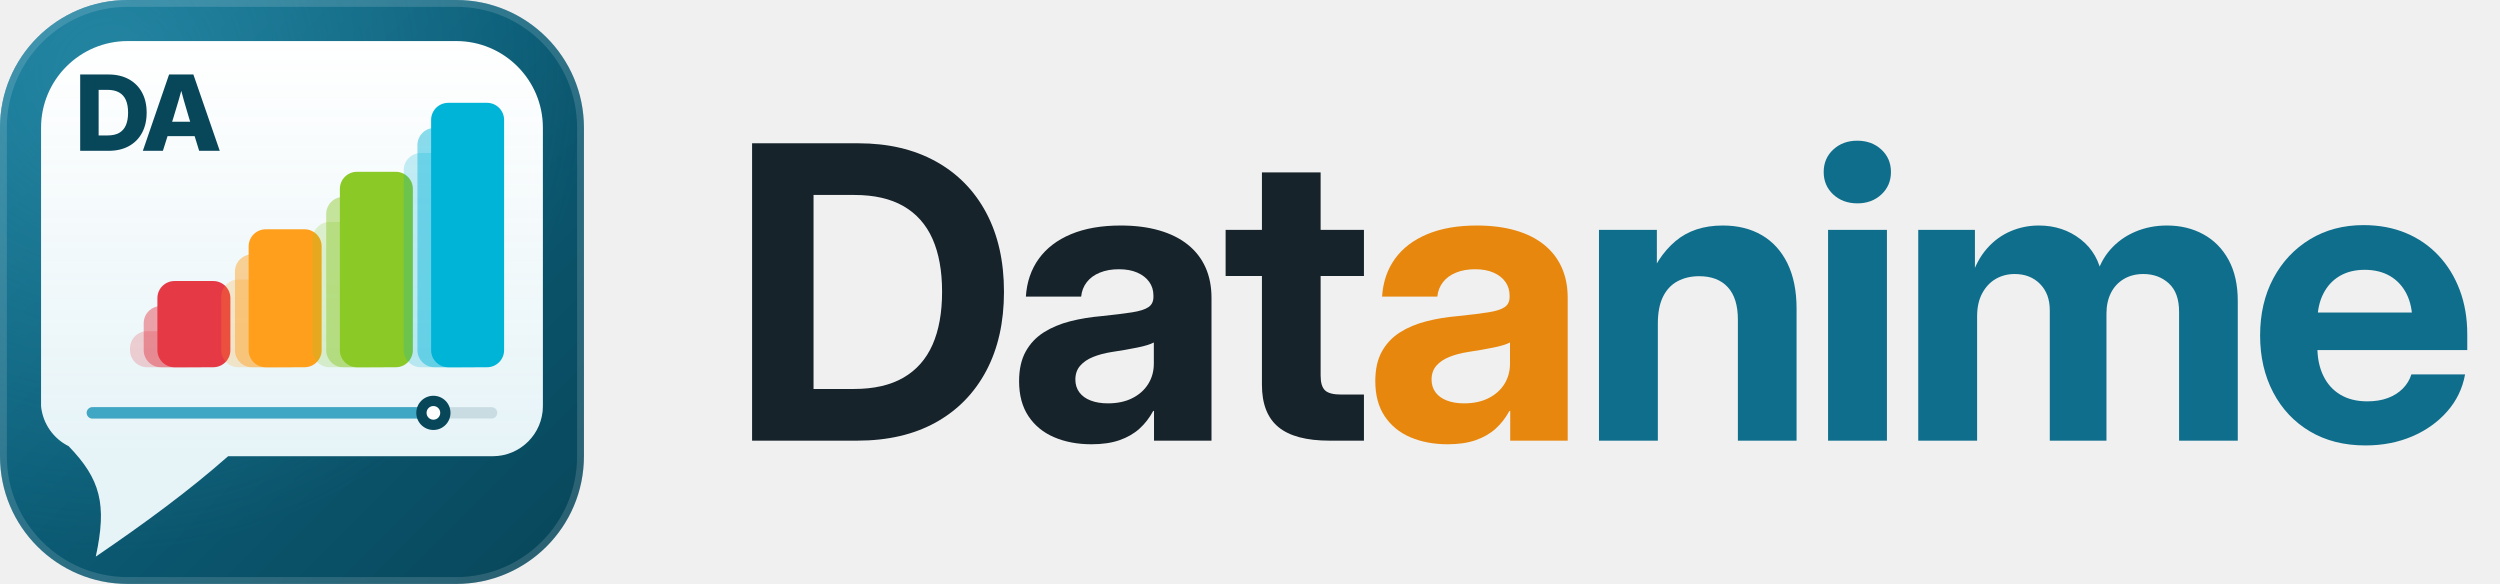
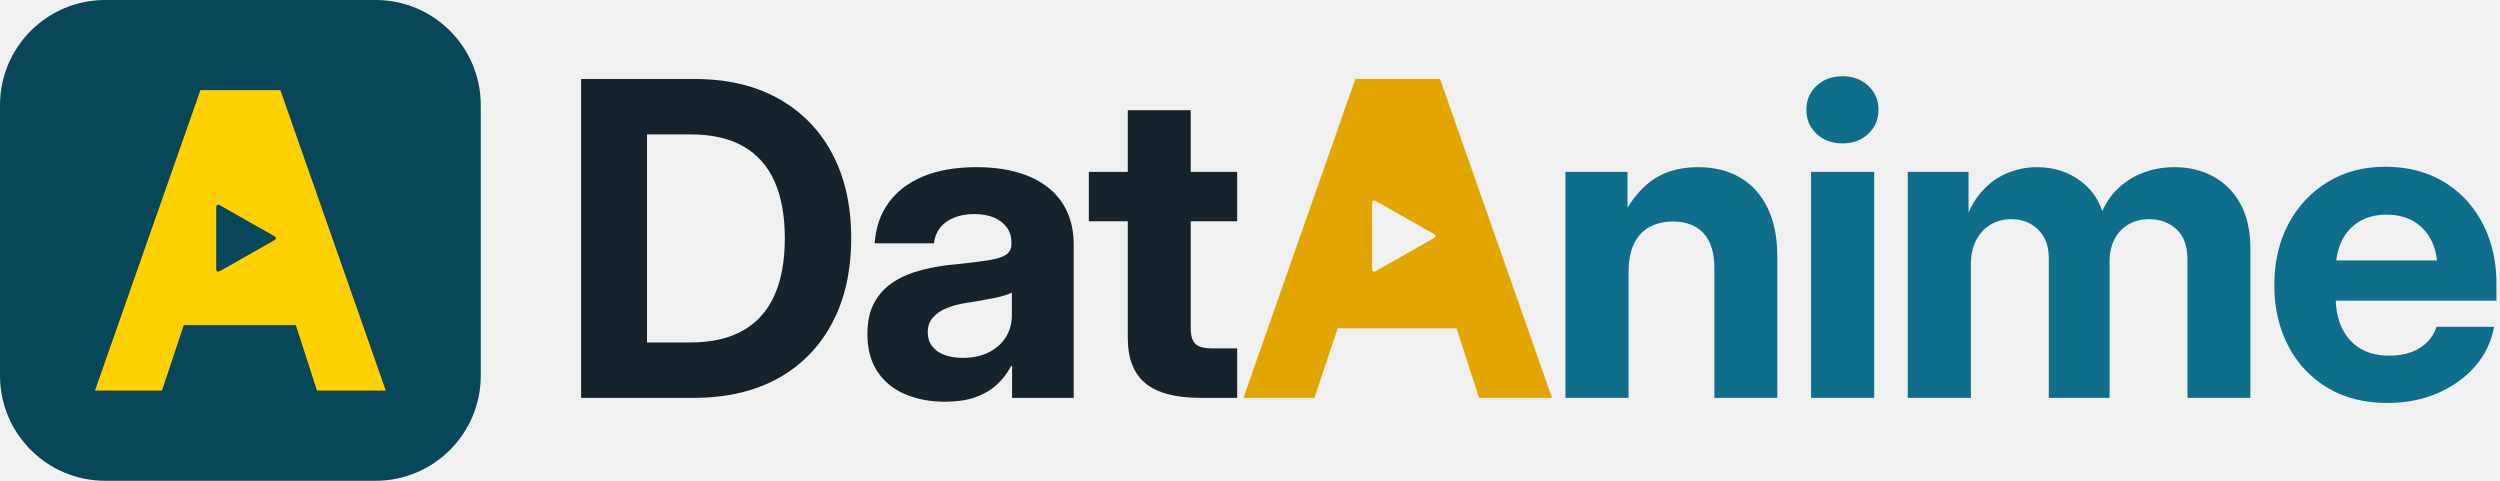
- <svg xmlns="http://www.w3.org/2000/svg" viewBox="0 0 685 160" width="685" height="160">
-   <defs />
-   <g transform="scale(0.3125)">
-     <defs>
-       <linearGradient id="p0li-bg" x1="0" y1="0" x2="512" y2="512" gradientUnits="userSpaceOnUse">
-         <stop offset="0" stop-color="#0E6E8C" />
-         <stop offset="1" stop-color="#08465A" />
-       </linearGradient>
-       <radialGradient id="p0li-glow" cx="96" cy="64" r="420" gradientUnits="userSpaceOnUse">
-         <stop offset="0" stop-color="#3FA7C4" stop-opacity="0.45" />
-         <stop offset="1" stop-color="#3FA7C4" stop-opacity="0" />
-       </radialGradient>
-       <linearGradient id="p0li-tint" x1="0" y1="36" x2="0" y2="400" gradientUnits="userSpaceOnUse">
-         <stop offset="0" stop-color="#3FA7C4" stop-opacity="0" />
-         <stop offset="1" stop-color="#3FA7C4" stop-opacity="0.13" />
-       </linearGradient>
-     </defs>
-     <rect width="512" height="512" rx="112" fill="url(#p0li-bg)" />
-     <rect width="512" height="512" rx="112" fill="url(#p0li-glow)" />
-     <rect x="3" y="3" width="506" height="506" rx="109" fill="none" stroke="#FFFFFF" stroke-opacity="0.14" stroke-width="6" />
-     <path d="M112 36 H400 A76 76 0 0 1 476 112 V356 A44 44 0 0 1 432 400 H200 C166 430 128 458 84 488 C94 442 88 420 60.2 391.2 A44 44 0 0 1 36 356 V112 A76 76 0 0 1 112 36 Z" fill="#FFFFFF" />
-     <path d="M112 36 H400 A76 76 0 0 1 476 112 V356 A44 44 0 0 1 432 400 H200 C166 430 128 458 84 488 C94 442 88 420 60.2 391.2 A44 44 0 0 1 36 356 V112 A76 76 0 0 1 112 36 Z" fill="url(#p0li-tint)" />
-     <rect x="114" y="290.4" width="64" height="31.6" rx="15" fill="#E63946" fill-opacity="0.22" />
-     <rect x="126" y="268.4" width="64" height="53.6" rx="15" fill="#E63946" fill-opacity="0.45" />
-     <rect x="138" y="246.4" width="64" height="75.6" rx="15" fill="#E63946" />
-     <rect x="194" y="245.04" width="64" height="76.96" rx="15" fill="#FF9F1C" fill-opacity="0.22" />
-     <rect x="206" y="223.04" width="64" height="98.96" rx="15" fill="#FF9F1C" fill-opacity="0.45" />
-     <rect x="218" y="201.04" width="64" height="120.96" rx="15" fill="#FF9F1C" />
-     <rect x="274" y="194.64" width="64" height="127.36" rx="15" fill="#8AC926" fill-opacity="0.22" />
-     <rect x="286" y="172.64" width="64" height="149.36" rx="15" fill="#8AC926" fill-opacity="0.45" />
-     <rect x="298" y="150.64" width="64" height="171.36" rx="15" fill="#8AC926" />
-     <rect x="354" y="134.16" width="64" height="187.84" rx="15" fill="#00B4D8" fill-opacity="0.22" />
-     <rect x="366" y="112.16" width="64" height="209.84" rx="15" fill="#00B4D8" fill-opacity="0.45" />
-     <rect x="378" y="90.16" width="64" height="231.84" rx="15" fill="#00B4D8" />
-     <rect x="76" y="357" width="360" height="10" rx="5" fill="#08465A" fill-opacity="0.14" />
-     <rect x="76" y="357" width="304" height="10" rx="5" fill="#3FA7C4" />
-     <circle cx="380" cy="362" r="15" fill="#08465A" />
-     <circle cx="380" cy="362" r="6" fill="#FFFFFF" />
-     <path d="M95.15 132.24H77.37V118.76H94.35Q100.5 118.76 104.48 116.52Q108.45 114.27 110.38 109.8Q112.31 105.33 112.31 98.77Q112.31 92.17 110.36 87.72Q108.41 83.28 104.39 81.03Q100.37 78.78 94.17 78.78H77.1V65.31H95.15Q105.35 65.31 112.88 69.42Q120.4 73.53 124.49 81.03Q128.58 88.53 128.58 98.77Q128.58 109.02 124.51 116.52Q120.45 124.02 112.97 128.13Q105.49 132.24 95.15 132.24ZM86.48 65.31V132.24H70.31V65.31ZM125.25 132.24 148.25 65.31H169.55L192.68 132.24H174.62L165.55 102.82Q163.35 95.45 161.19 87.95Q159.03 80.45 156.79 71.69H161.15Q158.81 80.45 156.63 87.95Q154.45 95.45 152.16 102.82L142.82 132.24ZM141.02 119.35V106.72H176.91V119.35Z" fill="#08465A" />
+ <svg xmlns="http://www.w3.org/2000/svg" viewBox="0 0 416.0 80" width="416.0" height="80" role="img" aria-label="Datanime">
+   <svg x="0" y="0" width="80" height="80" viewBox="0 0 32 32">
+     <rect width="32" height="32" rx="7" fill="#08465A" />
+     <path d="M13.34 6L18.66 6L25.68 26L21.1 26L19.69 21.64L12.23 21.64L10.78 26L6.32 26ZM14.39 17.86L14.39 17.92L14.4 17.97L14.41 18.01L14.43 18.04L14.45 18.07L14.48 18.08L14.52 18.08L14.55 18.08L14.6 18.06L14.65 18.04L18.24 16L18.28 15.97L18.32 15.94L18.35 15.91L18.36 15.88L18.37 15.85L18.36 15.82L18.35 15.79L18.32 15.76L18.28 15.74L18.24 15.71L14.65 13.67L14.6 13.64L14.55 13.63L14.52 13.62L14.48 13.63L14.45 13.64L14.43 13.66L14.41 13.69L14.4 13.74L14.39 13.79L14.39 13.85Z" fill="#FFD000" fill-rule="evenodd" />
+   </svg>
+   <g transform="translate(-37.488 -12.419) scale(0.65116)">
+     <path d="M234.84 120.74H213.78V106.58H233.96Q242.16 106.58 247.52 103.49Q252.88 100.4 255.51 94.46Q258.13 88.53 258.13 79.95Q258.13 71.36 255.51 65.45Q252.88 59.55 247.55 56.48Q242.22 53.42 234.12 53.42H213.4V39.26H235.16Q247.41 39.26 256.38 44.21Q265.35 49.16 270.22 58.29Q275.09 67.42 275.09 79.95Q275.09 92.47 270.22 101.63Q265.35 110.79 256.36 115.77Q247.36 120.74 234.84 120.74ZM222.91 39.26V120.74H206.07V39.26Z" fill="#16232A" />
+     <path d="M299.08 121.73Q293.34 121.73 288.86 119.81Q284.37 117.9 281.8 114.04Q279.23 110.19 279.23 104.45Q279.23 99.58 281.04 96.32Q282.84 93.07 285.99 91.07Q289.13 89.08 293.2 88.04Q297.28 87 301.76 86.62Q307.07 86.07 310.18 85.58Q313.3 85.09 314.67 84.16Q316.04 83.23 316.04 81.37V80.98Q316.04 78.85 314.89 77.24Q313.74 75.62 311.63 74.7Q309.53 73.77 306.57 73.77Q303.62 73.77 301.35 74.7Q299.08 75.62 297.77 77.32Q296.46 79.02 296.24 81.26H281.09Q281.47 75.3 284.62 70.92Q287.76 66.55 293.45 64.17Q299.14 61.79 307.07 61.79Q312.97 61.79 317.62 63.13Q322.27 64.47 325.47 67.04Q328.67 69.61 330.31 73.27Q331.95 76.94 331.95 81.59V120.74H316.2V112.59H315.98Q314.45 115.44 312.21 117.46Q309.97 119.48 306.74 120.61Q303.51 121.73 299.08 121.73ZM303.57 110.52Q307.45 110.52 310.27 109.09Q313.08 107.67 314.61 105.21Q316.15 102.75 316.15 99.63V93.84Q315.43 94.22 314.29 94.57Q313.14 94.93 311.61 95.23Q310.07 95.53 308.27 95.86Q306.47 96.19 304.55 96.46Q301.76 96.9 299.52 97.8Q297.28 98.7 295.97 100.21Q294.65 101.71 294.65 104.01Q294.65 106.03 295.75 107.51Q296.84 108.98 298.86 109.75Q300.89 110.52 303.57 110.52Z" fill="#16232A" />
+     <path d="M373.72 62.99V75.62H335.82V62.99ZM345.77 47.24H361.85V102.91Q361.85 105.81 363.06 106.96Q364.26 108.11 367.54 108.11Q368.91 108.11 370.79 108.11Q372.68 108.11 373.72 108.11V120.74Q372.24 120.74 369.62 120.74Q366.99 120.74 364.31 120.74Q354.8 120.74 350.29 117.02Q345.77 113.3 345.77 105.43Z" fill="#16232A" />
+     <path d="M403.92 39.26L425.57 39.26L454.18 120.74L435.53 120.74L429.79 102.97L399.41 102.97L393.47 120.74L375.32 120.74ZM408.19 87.57L408.2 87.81L408.23 88.02L408.28 88.19L408.36 88.32L408.45 88.42L408.57 88.47L408.7 88.49L408.86 88.46L409.04 88.4L409.24 88.3L423.86 79.99L424.05 79.87L424.2 79.75L424.3 79.63L424.36 79.52L424.39 79.4L424.36 79.28L424.3 79.16L424.2 79.04L424.05 78.92L423.86 78.8L409.24 70.49L409.04 70.39L408.86 70.33L408.7 70.31L408.57 70.32L408.45 70.38L408.36 70.47L408.28 70.6L408.23 70.77L408.2 70.98L408.19 71.23Z" fill="#E3A600" fill-rule="evenodd" />
+     <path d="M473.74 88.64V120.74H457.61V62.99H473.47V78.03H470.74Q473.47 70.38 478.56 66.08Q483.64 61.79 491.52 61.79Q497.7 61.79 502.24 64.44Q506.77 67.09 509.26 72.18Q511.75 77.27 511.75 84.59V120.74H495.67V87.55Q495.67 81.7 492.91 78.69Q490.15 75.68 485.06 75.68Q481.73 75.68 479.16 77.05Q476.59 78.41 475.16 81.29Q473.74 84.16 473.74 88.64Z" fill="#0E6E8C" />
+     <path d="M520.38 120.74V62.99H536.51V120.74ZM528.42 55.72Q524.43 55.72 521.8 53.29Q519.18 50.85 519.18 47.13Q519.18 43.41 521.8 40.98Q524.43 38.55 528.36 38.55Q532.36 38.55 534.98 40.98Q537.61 43.41 537.61 47.13Q537.61 50.85 534.98 53.29Q532.36 55.72 528.42 55.72Z" fill="#0E6E8C" />
+     <path d="M545.09 120.74V62.99H560.62V76.01H559.64Q561.17 71.2 563.96 68.05Q566.74 64.91 570.41 63.35Q574.07 61.79 578.12 61.79Q584.74 61.79 589.6 65.59Q594.47 69.39 595.51 76.01H593.81Q594.91 71.58 597.7 68.41Q600.49 65.23 604.51 63.51Q608.53 61.79 613.23 61.79Q618.81 61.79 623.21 64.2Q627.61 66.6 630.13 71.22Q632.64 75.84 632.64 82.46V120.74H616.56V85.41Q616.56 80.22 613.75 77.65Q610.93 75.08 606.78 75.08Q603.71 75.08 601.42 76.45Q599.12 77.81 597.89 80.25Q596.66 82.68 596.66 85.96V120.74H581.13V84.98Q581.13 80.49 578.45 77.79Q575.77 75.08 571.5 75.08Q568.66 75.08 566.33 76.42Q564.01 77.76 562.62 80.36Q561.22 82.95 561.22 86.67V120.74Z" fill="#0E6E8C" />
+     <path d="M667.63 122.05Q658.88 122.05 652.4 118.2Q645.92 114.34 642.34 107.51Q638.76 100.67 638.76 91.92Q638.76 83.06 642.39 76.25Q646.03 69.45 652.43 65.56Q658.83 61.68 667.09 61.68Q673.48 61.68 678.68 63.84Q683.87 66 687.65 70.02Q691.42 74.04 693.47 79.51Q695.52 84.98 695.52 91.59V95.91H644.5V85.63H687.76L680.48 88.09Q680.48 83.72 678.9 80.55Q677.31 77.38 674.39 75.65Q671.46 73.93 667.41 73.93Q663.42 73.93 660.52 75.65Q657.62 77.38 656.04 80.55Q654.45 83.72 654.45 88.09V95.09Q654.45 99.58 656.07 102.94Q657.68 106.3 660.74 108.14Q663.8 109.97 668.12 109.97Q671.3 109.97 673.73 109.07Q676.16 108.16 677.83 106.5Q679.5 104.83 680.21 102.59H694.92Q693.88 108.33 690.05 112.7Q686.23 117.08 680.43 119.57Q674.63 122.05 667.63 122.05Z" fill="#0E6E8C" />
  </g>
-   <path d="M234.84 120.74H213.78V106.58H233.96Q242.16 106.58 247.52 103.49Q252.88 100.4 255.51 94.46Q258.13 88.53 258.13 79.95Q258.13 71.36 255.51 65.45Q252.88 59.55 247.55 56.48Q242.22 53.42 234.12 53.42H213.4V39.26H235.16Q247.41 39.26 256.38 44.21Q265.35 49.16 270.22 58.29Q275.09 67.42 275.09 79.95Q275.09 92.47 270.22 101.63Q265.35 110.79 256.36 115.77Q247.36 120.74 234.84 120.74ZM222.91 39.26V120.74H206.07V39.26Z" fill="#16232A" />
-   <path d="M299.08 121.73Q293.34 121.73 288.86 119.81Q284.37 117.9 281.8 114.04Q279.23 110.19 279.23 104.45Q279.23 99.58 281.04 96.32Q282.84 93.07 285.99 91.07Q289.13 89.08 293.2 88.04Q297.28 87 301.76 86.62Q307.07 86.07 310.18 85.58Q313.3 85.09 314.67 84.16Q316.04 83.23 316.04 81.37V80.98Q316.04 78.85 314.89 77.24Q313.74 75.62 311.63 74.7Q309.53 73.77 306.57 73.77Q303.62 73.77 301.35 74.7Q299.08 75.62 297.77 77.32Q296.46 79.02 296.24 81.26H281.09Q281.47 75.3 284.62 70.92Q287.76 66.55 293.45 64.17Q299.14 61.79 307.07 61.79Q312.97 61.79 317.62 63.13Q322.27 64.47 325.47 67.04Q328.67 69.61 330.31 73.27Q331.95 76.94 331.95 81.59V120.74H316.2V112.59H315.98Q314.45 115.44 312.21 117.46Q309.97 119.48 306.74 120.61Q303.51 121.73 299.08 121.73ZM303.57 110.52Q307.45 110.52 310.27 109.09Q313.08 107.67 314.61 105.21Q316.15 102.75 316.15 99.63V93.84Q315.43 94.22 314.29 94.57Q313.14 94.93 311.61 95.23Q310.07 95.53 308.27 95.86Q306.47 96.19 304.55 96.46Q301.76 96.9 299.52 97.8Q297.28 98.7 295.97 100.21Q294.65 101.71 294.65 104.01Q294.65 106.03 295.75 107.51Q296.84 108.98 298.86 109.75Q300.89 110.52 303.57 110.52Z" fill="#16232A" />
-   <path d="M373.72 62.99V75.62H335.82V62.99ZM345.77 47.24H361.85V102.91Q361.85 105.81 363.06 106.96Q364.26 108.11 367.54 108.11Q368.91 108.11 370.79 108.11Q372.68 108.11 373.72 108.11V120.74Q372.24 120.74 369.62 120.74Q366.99 120.74 364.31 120.74Q354.8 120.74 350.29 117.02Q345.77 113.3 345.77 105.43Z" fill="#16232A" />
-   <path d="M396.68 121.73Q390.94 121.73 386.45 119.81Q381.97 117.9 379.4 114.04Q376.83 110.19 376.83 104.45Q376.83 99.58 378.63 96.32Q380.44 93.07 383.58 91.07Q386.72 89.08 390.8 88.04Q394.87 87 399.36 86.62Q404.66 86.07 407.78 85.58Q410.9 85.09 412.26 84.16Q413.63 83.23 413.63 81.37V80.98Q413.63 78.85 412.48 77.24Q411.33 75.62 409.23 74.7Q407.12 73.77 404.17 73.77Q401.22 73.77 398.95 74.7Q396.68 75.62 395.37 77.32Q394.05 79.02 393.83 81.26H378.69Q379.07 75.3 382.21 70.92Q385.36 66.55 391.05 64.17Q396.73 61.79 404.66 61.79Q410.57 61.79 415.22 63.13Q419.87 64.47 423.06 67.04Q426.26 69.61 427.9 73.27Q429.55 76.94 429.55 81.59V120.74H413.8V112.59H413.58Q412.05 115.44 409.8 117.46Q407.56 119.48 404.33 120.61Q401.11 121.73 396.68 121.73ZM401.16 110.52Q405.05 110.52 407.86 109.09Q410.68 107.67 412.21 105.21Q413.74 102.75 413.74 99.63V93.84Q413.03 94.22 411.88 94.57Q410.73 94.93 409.2 95.23Q407.67 95.53 405.87 95.86Q404.06 96.19 402.15 96.46Q399.36 96.9 397.12 97.8Q394.87 98.7 393.56 100.21Q392.25 101.71 392.25 104.01Q392.25 106.03 393.34 107.51Q394.44 108.98 396.46 109.75Q398.48 110.52 401.16 110.52Z" fill="#E8870E" fill-rule="nonzero" />
-   <path d="M454.25 88.64V120.74H438.12V62.99H453.98V78.03H451.25Q453.98 70.38 459.07 66.08Q464.15 61.79 472.03 61.79Q478.21 61.79 482.75 64.44Q487.28 67.09 489.77 72.18Q492.26 77.27 492.26 84.59V120.74H476.18V87.55Q476.18 81.7 473.42 78.69Q470.66 75.68 465.57 75.68Q462.24 75.68 459.67 77.05Q457.1 78.41 455.67 81.29Q454.25 84.16 454.25 88.64Z" fill="#0E6E8C" />
-   <path d="M500.89 120.74V62.99H517.02V120.74ZM508.93 55.72Q504.94 55.72 502.31 53.29Q499.69 50.85 499.69 47.13Q499.69 43.41 502.31 40.98Q504.94 38.55 508.87 38.55Q512.87 38.55 515.49 40.98Q518.12 43.41 518.12 47.13Q518.12 50.85 515.49 53.29Q512.87 55.72 508.93 55.72Z" fill="#0E6E8C" />
-   <path d="M525.6 120.74V62.99H541.13V76.01H540.15Q541.68 71.2 544.47 68.05Q547.25 64.91 550.92 63.35Q554.58 61.79 558.63 61.79Q565.25 61.79 570.11 65.59Q574.98 69.39 576.02 76.01H574.32Q575.42 71.58 578.21 68.41Q581 65.23 585.02 63.51Q589.04 61.79 593.74 61.79Q599.32 61.79 603.72 64.2Q608.12 66.6 610.64 71.22Q613.15 75.84 613.15 82.46V120.74H597.07V85.41Q597.07 80.22 594.26 77.65Q591.44 75.08 587.29 75.08Q584.22 75.08 581.93 76.45Q579.63 77.81 578.4 80.25Q577.17 82.68 577.17 85.96V120.74H561.64V84.98Q561.64 80.49 558.96 77.79Q556.28 75.08 552.01 75.08Q549.17 75.08 546.84 76.42Q544.52 77.76 543.13 80.36Q541.73 82.95 541.73 86.67V120.74Z" fill="#0E6E8C" />
-   <path d="M648.14 122.05Q639.39 122.05 632.91 118.2Q626.43 114.34 622.85 107.51Q619.27 100.67 619.27 91.92Q619.27 83.06 622.9 76.25Q626.54 69.45 632.94 65.56Q639.34 61.68 647.6 61.68Q653.99 61.68 659.19 63.84Q664.38 66 668.16 70.02Q671.93 74.04 673.98 79.51Q676.03 84.98 676.03 91.59V95.91H625.01V85.63H668.27L660.99 88.09Q660.99 83.72 659.41 80.55Q657.82 77.38 654.9 75.65Q651.97 73.93 647.92 73.93Q643.93 73.93 641.03 75.65Q638.13 77.38 636.55 80.55Q634.96 83.72 634.96 88.09V95.09Q634.96 99.58 636.58 102.94Q638.19 106.3 641.25 108.14Q644.31 109.97 648.63 109.97Q651.81 109.97 654.24 109.07Q656.67 108.16 658.34 106.5Q660.01 104.83 660.72 102.59H675.43Q674.39 108.33 670.56 112.7Q666.74 117.08 660.94 119.57Q655.14 122.05 648.14 122.05Z" fill="#0E6E8C" />
</svg>
